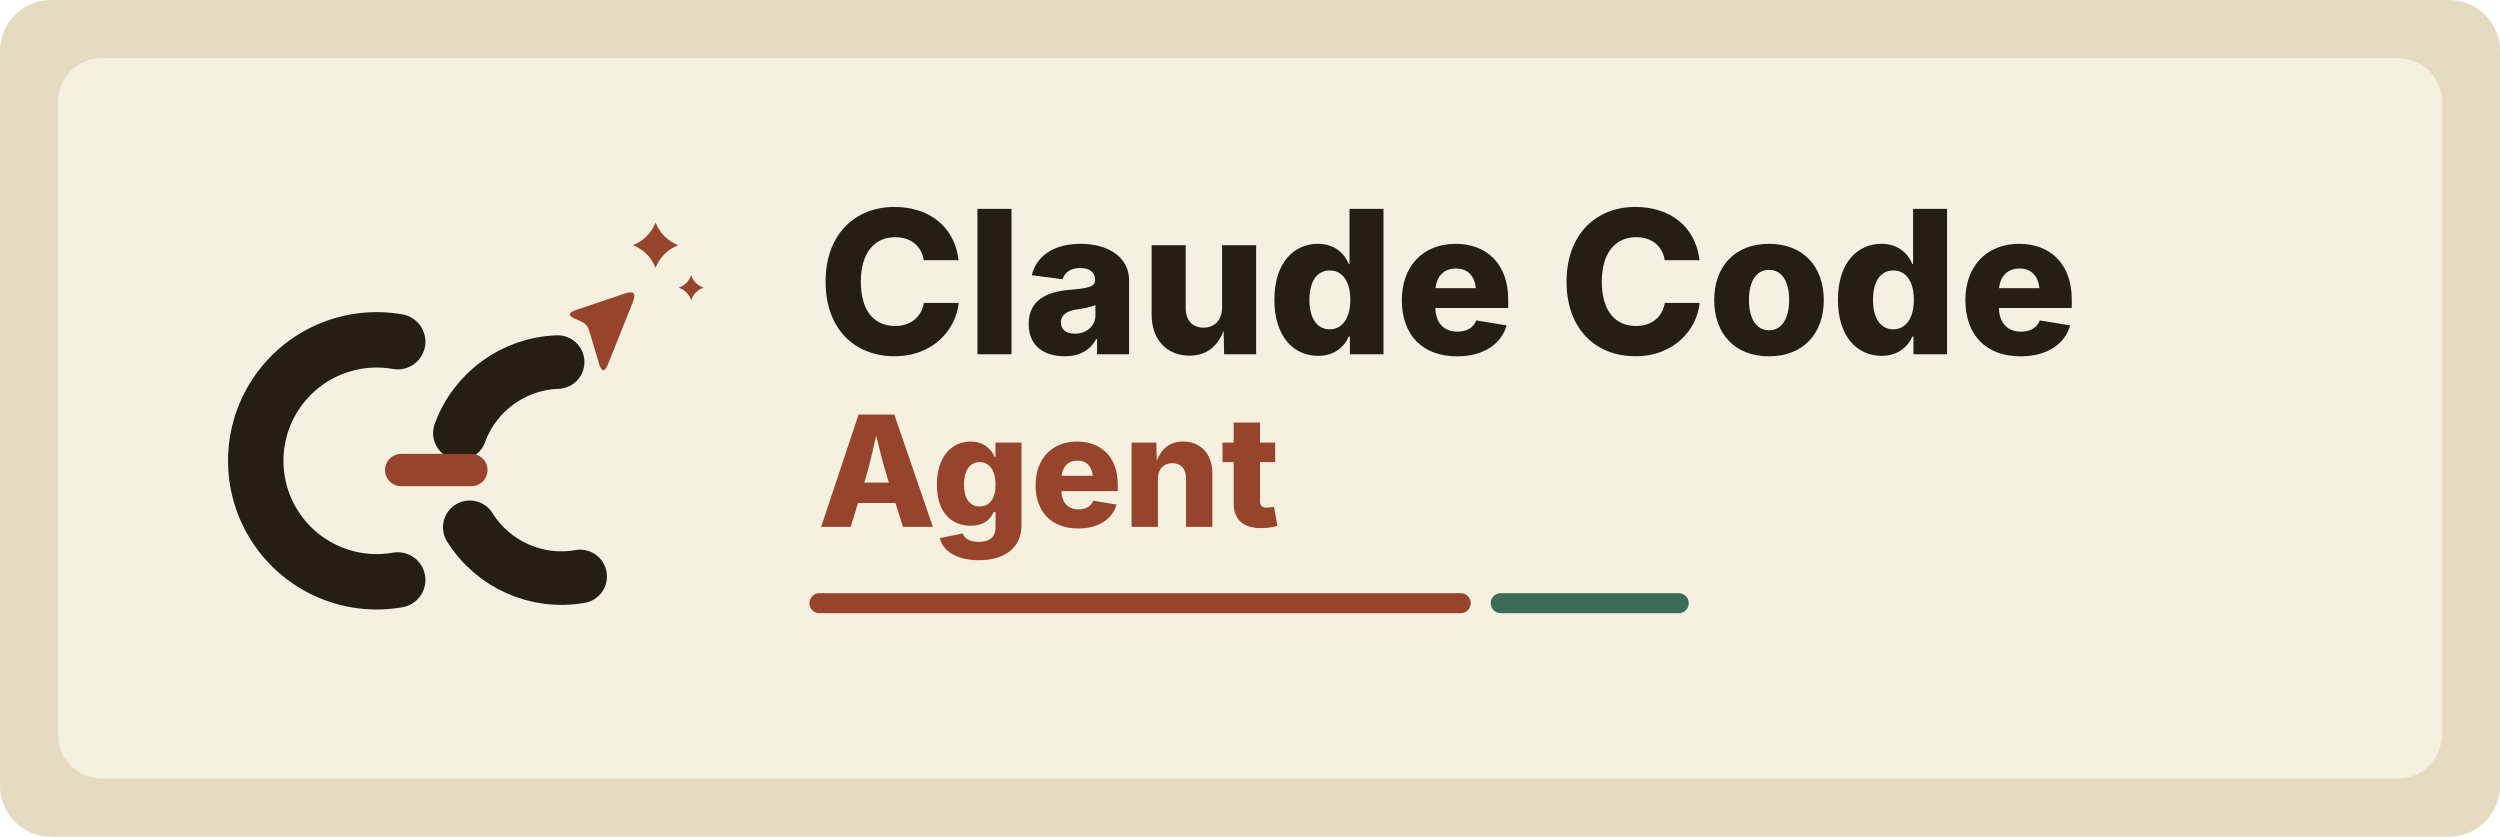
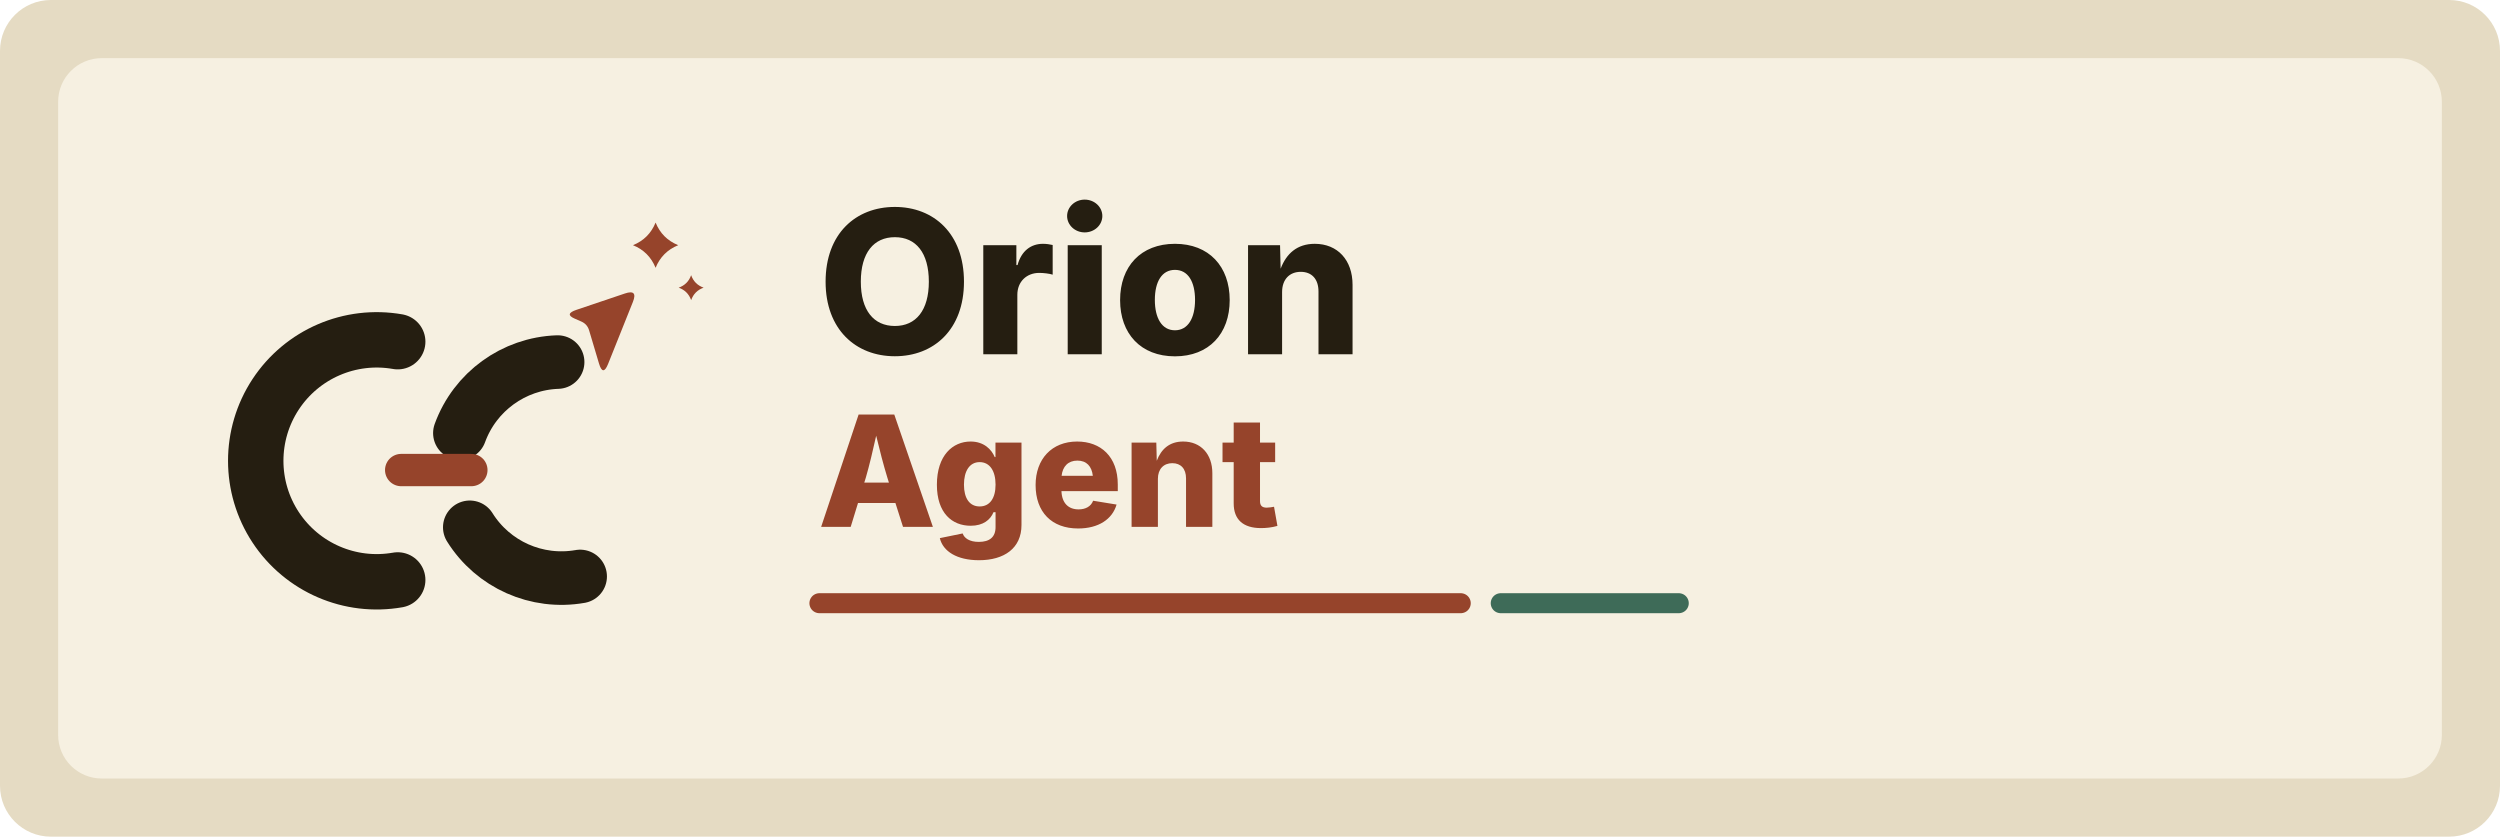
<svg xmlns="http://www.w3.org/2000/svg" width="2752" height="921" viewBox="0 0 2752 921" fill="none">
  <rect width="2752" height="921" rx="56" fill="#E5DBC3" />
  <rect x="64" y="64" width="2624" height="793" rx="48" fill="#F6F0E1" />
  <g transform="translate(-7.19,-68.10) scale(1.01655)">
    <path d="M437.75 695.01A131 131 0 1 1 437.75 436.99" fill="none" stroke="#251E11" stroke-width="60" stroke-linecap="round" />
    <path d="M505.06 535.98A117 117 0 0 1 610.92 459.07" fill="none" stroke="#251E11" stroke-width="58" stroke-linecap="round" />
    <path d="M635.32 691.22A117 117 0 0 1 515.78 638.00" fill="none" stroke="#251E11" stroke-width="58" stroke-linecap="round" />
    <path d="M441.5 576H517.5" fill="none" stroke="#96442B" stroke-width="35" stroke-linecap="round" />
    <path d="M683.79 384.80Q698.00 380.00 692.43 393.93L665.57 461.07Q660.00 475.00 655.71 460.63L645.00 424.71Q643.00 418.00 636.59 415.18L629.25 411.95Q618.00 407.00 631.26 402.52L683.79 384.80Z" fill="#96442B" />
    <path d="M717.00 308.00Q724.07 325.43 741.50 332.50Q724.07 339.57 717.00 357.00Q709.93 339.57 692.50 332.50Q709.93 325.43 717.00 308.00Z" fill="#96442B" />
    <path d="M755.50 365.00Q759.04 374.96 769.00 378.50Q759.04 382.04 755.50 392.00Q751.96 382.04 742.00 378.50Q751.96 374.96 755.50 365.00Z" fill="#96442B" />
  </g>
-   <text x="900" y="390" fill="#251E11" font-family="SF Pro Display, -apple-system, BlinkMacSystemFont, Avenir Next, Inter, Segoe UI, Helvetica Neue, Arial, sans-serif" font-size="220" font-weight="800">Claude Code</text>
+   <text x="900" y="390" fill="#251E11" font-family="SF Pro Display, -apple-system, BlinkMacSystemFont, Avenir Next, Inter, Segoe UI, Helvetica Neue, Arial, sans-serif" font-size="220" font-weight="800">Orion</text>
  <text x="900" y="580" fill="#96442B" font-family="SF Pro Display, -apple-system, BlinkMacSystemFont, Avenir Next, Inter, Segoe UI, Helvetica Neue, Arial, sans-serif" font-size="170" font-weight="800">Agent</text>
  <path d="M902 664H1608" stroke="#96442B" stroke-width="22" stroke-linecap="round" />
  <path d="M1652 664H1848" stroke="#3E6B58" stroke-width="22" stroke-linecap="round" />
</svg>
